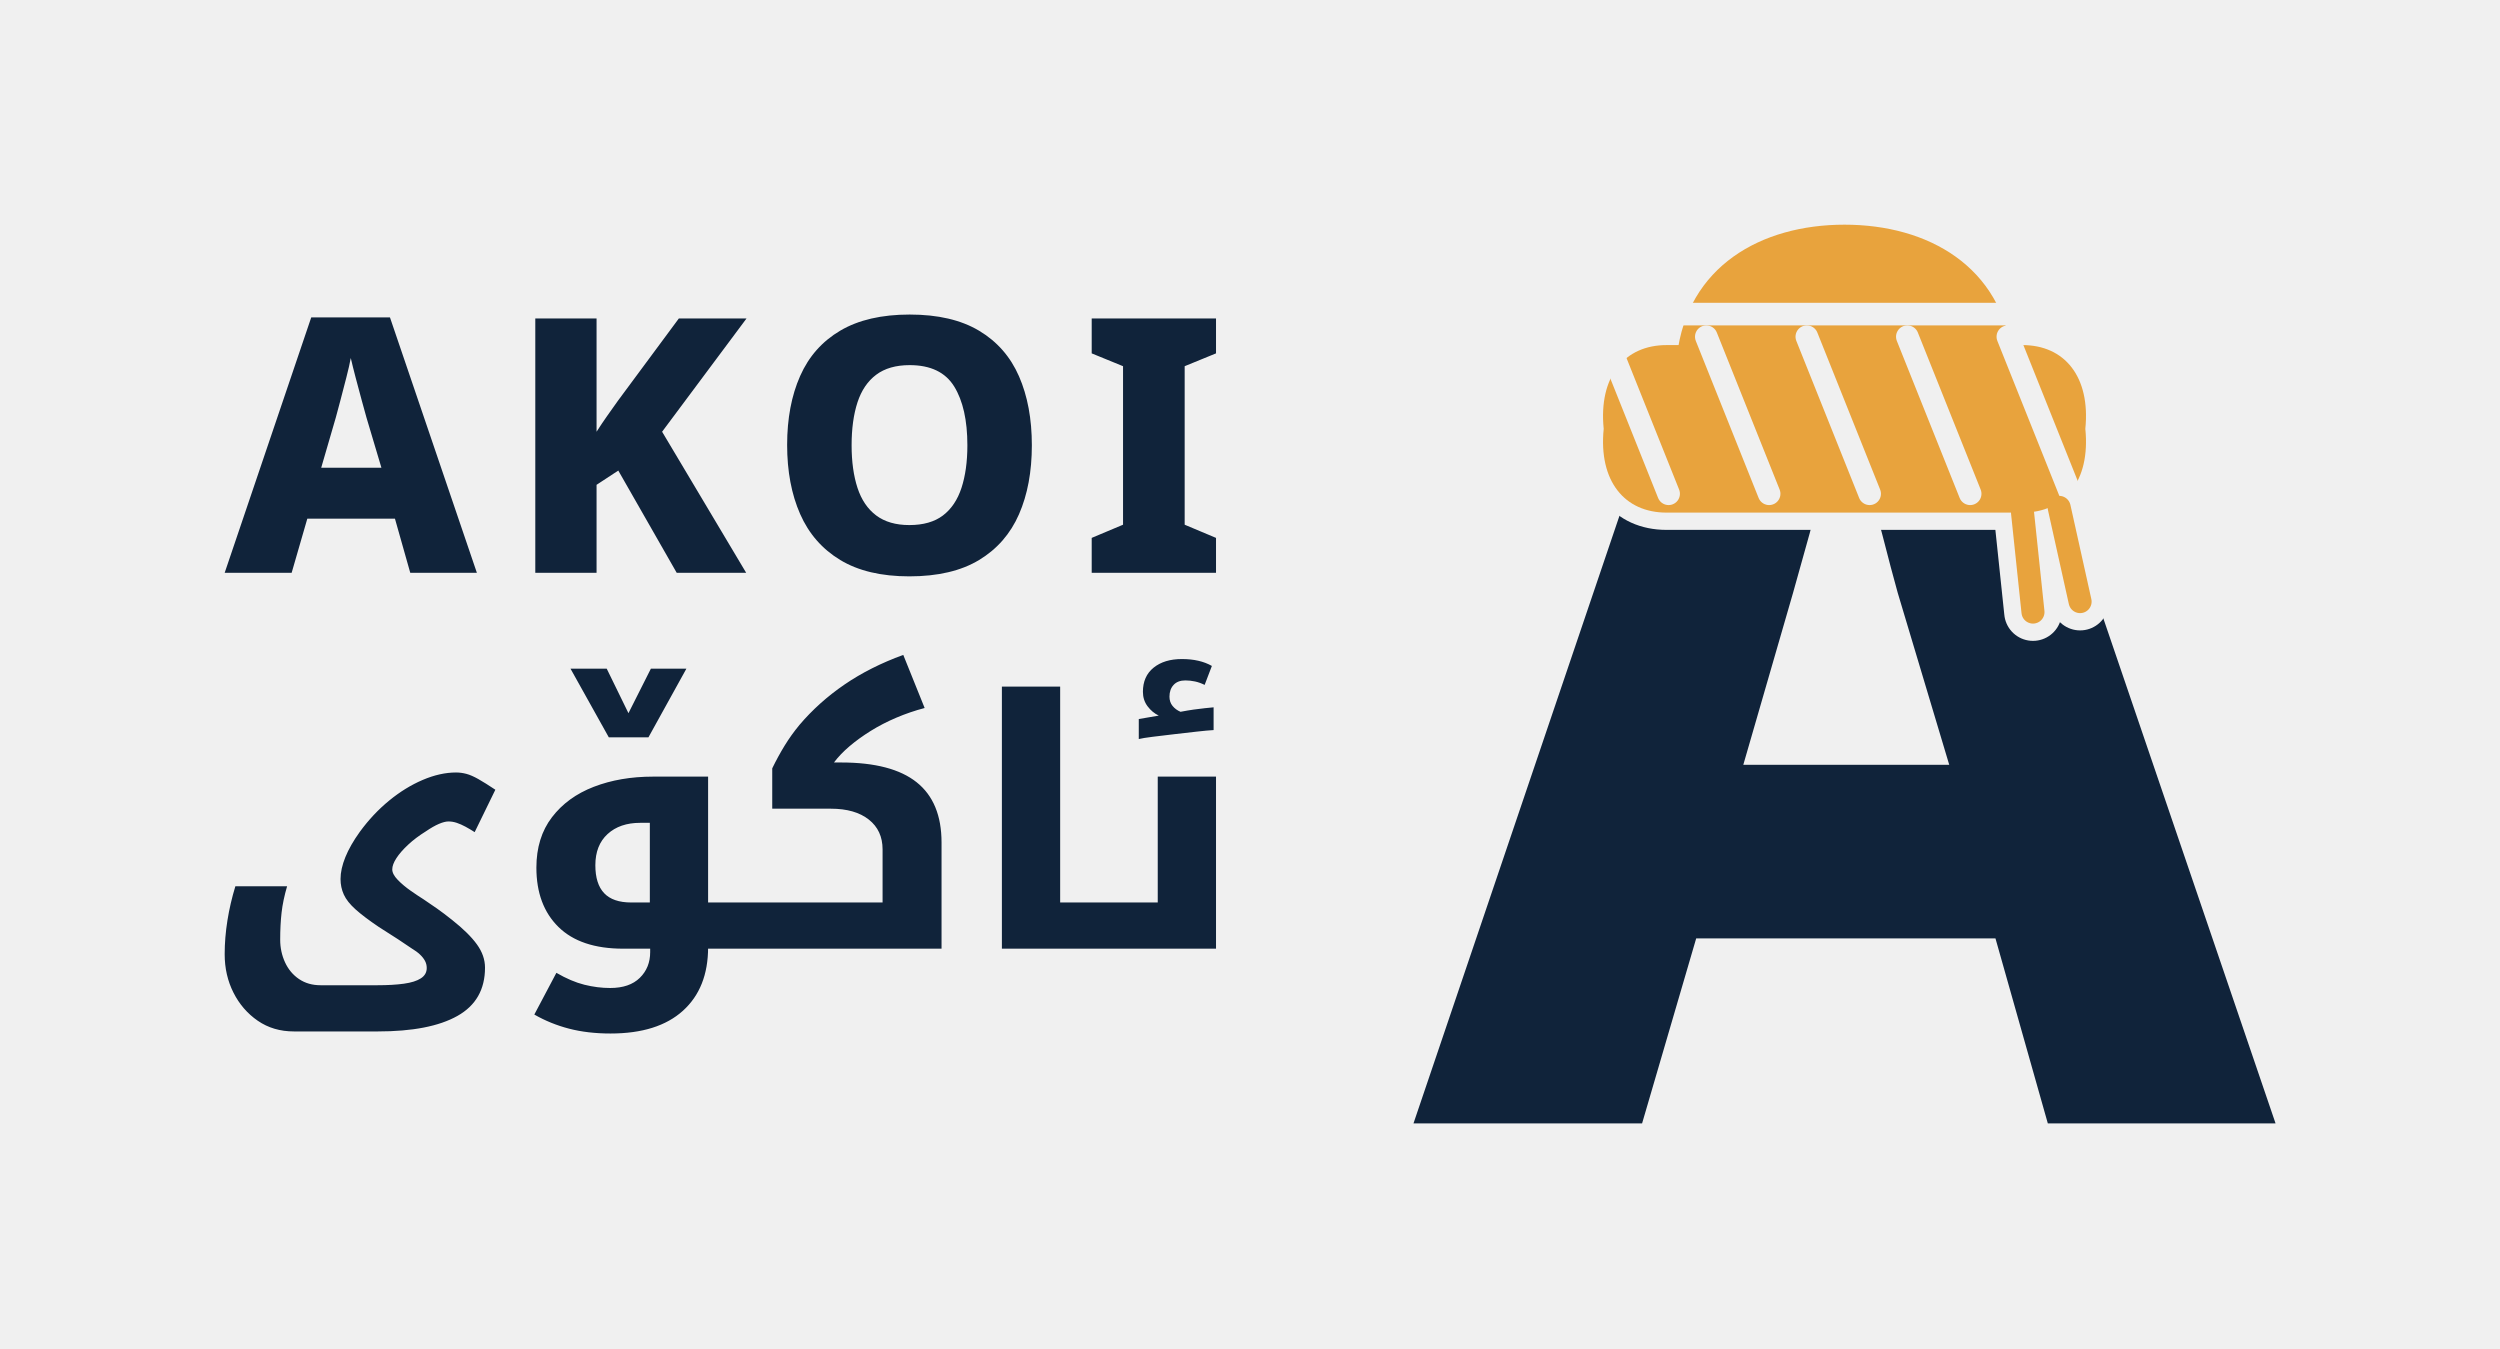
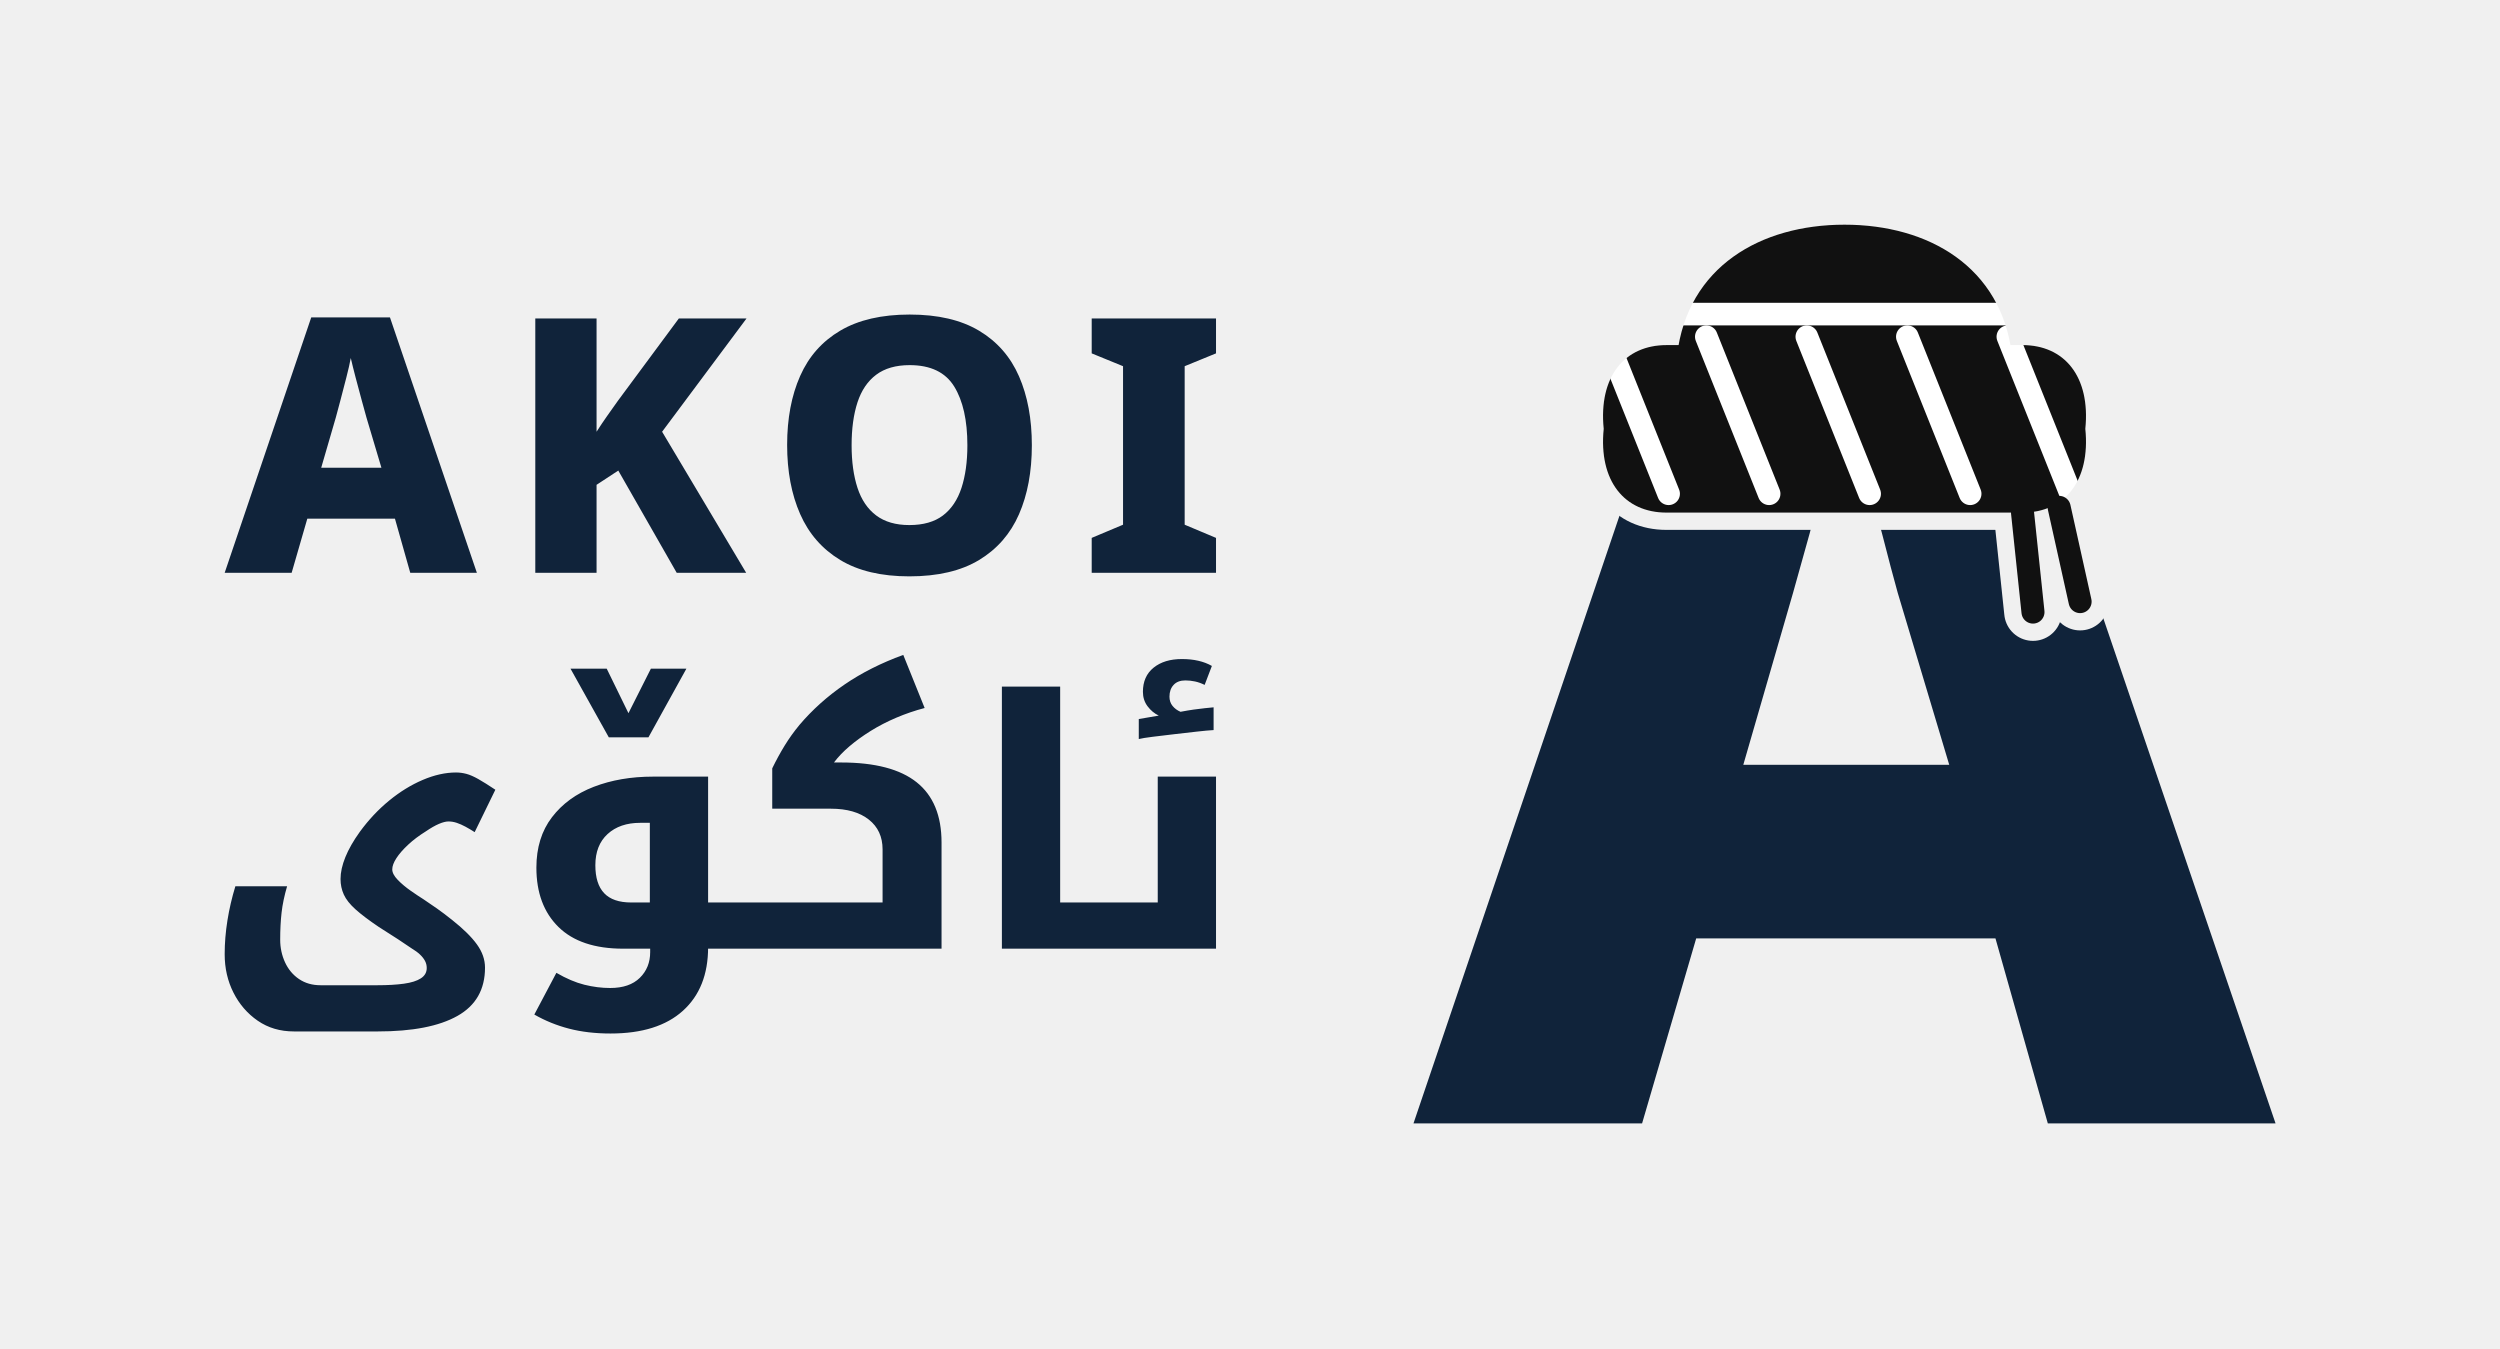
<svg xmlns="http://www.w3.org/2000/svg" viewBox="0 0 701.83 378.44" width="701.83" height="378.44" role="img" aria-label="ئاکۆی — Akoi">
  <defs>
    <mask id="ka4" maskUnits="userSpaceOnUse" x="-2" y="-2" width="4" height="4">
      <rect x="-2" y="-2" width="4" height="4" fill="white" />
      <path transform="translate(0 0.30) scale(1.2) translate(0 -0.30)" d="M-0.23 0.22 C-0.235 0.17 -0.21 0.14 -0.17 0.14 L0.17 0.14 C0.21 0.14 0.235 0.17 0.23 0.22 C0.235 0.27 0.21 0.30 0.17 0.30 L-0.17 0.30 C-0.21 0.30 -0.235 0.27 -0.23 0.22 Z M-0.16 0.15 C-0.15 0.065 -0.08 0.025 0 0.025 C0.08 0.025 0.15 0.065 0.16 0.15 Z" fill="black" stroke="black" stroke-width="0.033" stroke-linejoin="round" />
      <g transform="translate(0 0.30) scale(1.2) translate(0 -0.30)">
        <path d="M0.205 0.295 L0.225 0.385" stroke="black" stroke-width="0.055" stroke-linecap="round" fill="none" />
        <path d="M0.17 0.30 L0.18 0.395" stroke="black" stroke-width="0.055" stroke-linecap="round" fill="none" />
      </g>
      <rect x="-2" y="-2" width="4" height="2.12" fill="black" />
    </mask>
    <mask id="kw4" maskUnits="userSpaceOnUse" x="-2" y="-2" width="4" height="4">
      <rect x="-2" y="-2" width="4" height="4" fill="white" />
      <g transform="translate(0 0.30) scale(1.2) translate(0 -0.30)">
        <path d="M-0.25 0.142 L0.25 0.142" stroke="black" stroke-width="0.018" stroke-linecap="round" fill="none" />
        <path d="M-0.19 0.16 L-0.14 0.285" stroke="black" stroke-width="0.018" stroke-linecap="round" fill="none" />
        <path d="M-0.11 0.16 L-0.06 0.285" stroke="black" stroke-width="0.018" stroke-linecap="round" fill="none" />
        <path d="M-0.03 0.16 L0.02 0.285" stroke="black" stroke-width="0.018" stroke-linecap="round" fill="none" />
        <path d="M0.05 0.16 L0.10 0.285" stroke="black" stroke-width="0.018" stroke-linecap="round" fill="none" />
        <path d="M0.13 0.16 L0.18 0.285" stroke="black" stroke-width="0.018" stroke-linecap="round" fill="none" />
      </g>
    </mask>
  </defs>
  <path fill="#10233A" transform="translate(63.074 160.803) scale(1)" d="M52.1 0.0 47.8 -15.2H23.2L18.8 0.0H0.0L24.3 -71.7H46.4L70.8 0.0ZM39.8 -43.6Q39.3 -45.4 38.45 -48.5Q37.6 -51.6 36.75 -54.85Q35.9 -58.1 35.4 -60.3Q35.0 -58.1 34.15 -54.8Q33.3 -51.5 32.5 -48.45Q31.7 -45.4 31.2 -43.6L27.1 -29.5H44.0ZM146.4 0.0H126.9L110.5 -28.7L104.4 -24.7V0.0H87.2V-71.4H104.4V-39.6Q105.8 -41.8 107.35 -44.0Q108.9 -46.2 110.4 -48.3L127.5 -71.4H146.5L122.8 -39.6ZM226.6 -35.8Q226.6 -24.7 223.0 -16.45Q219.4 -8.2 211.8 -3.6Q204.2 1.0 192.2 1.0Q180.4 1.0 172.8 -3.6Q165.2 -8.2 161.55 -16.5Q157.9 -24.8 157.9 -35.9Q157.9 -47.0 161.55 -55.25Q165.2 -63.5 172.85 -68.0Q180.5 -72.5 192.3 -72.5Q204.2 -72.5 211.8 -67.95Q219.4 -63.4 223.0 -55.15Q226.6 -46.9 226.6 -35.8ZM176.0 -35.8Q176.0 -28.9 177.65 -23.85Q179.3 -18.8 182.9 -16.1Q186.5 -13.4 192.2 -13.4Q198.1 -13.4 201.65 -16.1Q205.2 -18.8 206.85 -23.85Q208.5 -28.9 208.5 -35.8Q208.5 -46.3 204.8 -52.3Q201.1 -58.3 192.3 -58.3Q186.5 -58.3 182.9 -55.6Q179.3 -52.9 177.65 -47.85Q176.0 -42.8 176.0 -35.8ZM278.3 0.0H243.4V-9.8L252.2 -13.5V-58.0L243.4 -61.6V-71.4H278.3V-61.6L269.5 -58.0V-13.5L278.3 -9.8Z" />
  <path fill="#10233A" transform="translate(56.782 266.327) scale(0.968)" d="M26.6 24.0Q20.6 24.0 16.1 20.9Q11.6 17.8 9.05 12.75Q6.5 7.7 6.5 1.6Q6.5 -3.2 7.3 -8.2Q8.1 -13.2 9.6 -18.1H24.6Q23.4 -14.0 23.0 -10.45Q22.6 -6.9 22.6 -2.6Q22.6 0.9 24.0 3.95Q25.4 7.0 28.05 8.8Q30.7 10.6 34.3 10.6H50.8Q55.3 10.6 58.5 10.15Q61.7 9.7 63.4 8.6Q65.1 7.5 65.1 5.6Q65.1 4.5 64.6 3.55Q64.1 2.6 63.15 1.7Q62.2 0.8 60.7 -0.1Q59.1 -1.2 56.75 -2.75Q54.4 -4.3 51.2 -6.3Q46.9 -9.2 44.45 -11.4Q42.0 -13.6 41.05 -15.7Q40.1 -17.8 40.1 -20.2Q40.1 -23.1 41.5 -26.55Q42.9 -30.0 45.7 -33.9Q49.5 -39.1 54.2 -42.95Q58.9 -46.8 63.95 -48.95Q69.0 -51.1 73.6 -51.1Q75.1 -51.1 76.6 -50.7Q78.1 -50.3 80.05 -49.2Q82.0 -48.1 85.0 -46.1L79.0 -33.8Q77.6 -34.7 76.3 -35.4Q75.0 -36.1 73.8 -36.5Q72.6 -36.9 71.4 -36.9Q70.3 -36.9 68.65 -36.2Q67.0 -35.5 64.8 -34.0Q61.9 -32.2 59.7 -30.15Q57.5 -28.1 56.3 -26.25Q55.1 -24.4 55.1 -23.0Q55.1 -21.6 56.7 -19.95Q58.3 -18.3 60.45 -16.8Q62.6 -15.3 64.2 -14.3Q66.0 -13.1 68.0 -11.7Q70.0 -10.3 72.5 -8.3Q77.3 -4.5 79.65 -1.25Q82.0 2.0 82.0 5.5Q82.0 15.0 74.0 19.5Q66.0 24.0 50.9 24.0ZM140.4 -81.2 129.4 -61.3H117.9L106.8 -81.2H117.3L123.6 -68.3L130.1 -81.2ZM160.3 -13.4Q160.8 -13.4 160.8 -13.0V-0.5Q160.8 0.0 160.3 0.0H142.2Q141.7 0.0 141.7 -0.5V-13.0Q141.7 -13.4 142.2 -13.4ZM118.4 24.6Q111.8 24.6 106.4 23.2Q101 21.8 96.3 19.1L102.7 7.0Q107 9.5 110.8 10.45Q114.6 11.4 118.3 11.4Q123.9 11.4 126.9 8.45Q129.9 5.5 129.9 1.0V0.0H122.1Q109.7 0.0 103.3 -6.3Q96.9 -12.6 96.9 -23.5Q96.9 -32.2 101.4 -38.1Q105.9 -44.0 113.55 -46.95Q121.2 -49.9 130.7 -49.9H146.7V-0.4Q146.7 11.4 139.4 18.0Q132.1 24.6 118.4 24.6ZM129.8 -13.4V-36.5H127Q121.1 -36.5 117.55 -33.25Q114 -30.0 114 -24.2Q114 -18.8 116.55 -16.1Q119.1 -13.4 124.4 -13.4ZM159.2 0.0Q158.7 0.0 158.7 -0.5V-13.0Q158.7 -13.4 159.2 -13.4H197.3V-28.8Q197.3 -34.3 193.3 -37.45Q189.3 -40.6 182.3 -40.6H165.3V-52.3Q167 -55.8 168.9 -58.9Q170.8 -62.0 173.2 -64.9Q178.8 -71.5 186.25 -76.6Q193.7 -81.7 203.3 -85.2L209.5 -69.8Q205.3 -68.7 201.3 -67.0Q197.3 -65.3 193.85 -63.15Q190.4 -61.0 187.7 -58.7Q185 -56.4 183.2 -54.0H185.3Q200 -54.0 207.2 -48.25Q214.4 -42.5 214.4 -30.8V0.0ZM261.1 -13.4Q261.6 -13.4 261.6 -13.0V-0.5Q261.6 0.0 261.1 0.0H231.9V-76.0H248.8V-13.4ZM271.6 -66.6 277.4 -67.6Q275.5 -68.5 274.15 -70.3Q272.8 -72.1 272.8 -74.5Q272.8 -79.0 275.9 -81.5Q279.0 -84.0 284.1 -84.0Q289.3 -84.0 292.8 -82.0L290.7 -76.5Q289.3 -77.2 287.9 -77.5Q286.5 -77.8 285.1 -77.8Q282.9 -77.8 281.7 -76.5Q280.5 -75.2 280.5 -73.1Q280.5 -71.5 281.4 -70.4Q282.3 -69.3 283.7 -68.7Q285.8 -69.1 287.55 -69.35Q289.3 -69.6 290.8 -69.75Q292.3 -69.9 293.3 -70.0V-63.4Q291.5 -63.3 288.4 -62.95Q285.3 -62.6 281.85 -62.2Q278.4 -61.8 275.6 -61.45Q272.8 -61.1 271.6 -60.8ZM260.1 0.0Q259.6 0.0 259.6 -0.5V-13.0Q259.6 -13.4 260.1 -13.4H277.1V-49.9H294.0V0.0Z" />
  <g transform="translate(517.815 70.422) scale(244.9471)">
    <path d="M0.233 1.0 0.173 0.788H-0.17L-0.232 1.0H-0.494L-0.155 0.0H0.153L0.494 1.0ZM0.061 0.392Q0.054 0.367 0.043 0.324Q0.031 0.28 0.019 0.235Q0.007 0.19 0.0 0.159Q-0.006 0.19 -0.017 0.236Q-0.029 0.282 -0.04 0.324Q-0.052 0.367 -0.059 0.392L-0.116 0.589H0.12Z" fill="#10233A" mask="url(#ka4)" />
    <g transform="translate(0 0.30) scale(1.2) translate(0 -0.30)">
-       <path d="M-0.23 0.22 C-0.235 0.17 -0.21 0.14 -0.17 0.14 L0.17 0.14 C0.21 0.14 0.235 0.17 0.23 0.22 C0.235 0.27 0.21 0.30 0.17 0.30 L-0.17 0.30 C-0.21 0.30 -0.235 0.27 -0.23 0.22 Z M-0.16 0.15 C-0.15 0.065 -0.08 0.025 0 0.025 C0.08 0.025 0.15 0.065 0.16 0.15 Z" fill="#E8A33D" mask="url(#kw4)" />
-       <path d="M0.205 0.295 L0.225 0.385" stroke="#E8A33D" stroke-width="0.022" stroke-linecap="round" fill="none" />
-       <path d="M0.17 0.30 L0.18 0.395" stroke="#E8A33D" stroke-width="0.022" stroke-linecap="round" fill="none" />
+       <path d="M-0.23 0.22 C-0.235 0.17 -0.21 0.14 -0.17 0.14 L0.17 0.14 C0.21 0.14 0.235 0.17 0.23 0.22 C0.235 0.27 0.21 0.30 0.17 0.30 L-0.17 0.30 C-0.21 0.30 -0.235 0.27 -0.23 0.22 Z M-0.16 0.15 C-0.15 0.065 -0.08 0.025 0 0.025 C0.08 0.025 0.15 0.065 0.16 0.15 Z" fill="#FFFFFF" />
+       <path d="M-0.23 0.22 C-0.235 0.17 -0.21 0.14 -0.17 0.14 L0.17 0.14 C0.21 0.14 0.235 0.17 0.23 0.22 C0.235 0.27 0.21 0.30 0.17 0.30 L-0.17 0.30 C-0.21 0.30 -0.235 0.27 -0.23 0.22 Z M-0.16 0.15 C-0.15 0.065 -0.08 0.025 0 0.025 C0.08 0.025 0.15 0.065 0.16 0.15 Z" fill="#111111" mask="url(#kw4)" />
+       <path d="M0.205 0.295 L0.225 0.385" stroke="#111111" stroke-width="0.022" stroke-linecap="round" fill="none" />
+       <path d="M0.17 0.30 L0.18 0.395" stroke="#111111" stroke-width="0.022" stroke-linecap="round" fill="none" />
    </g>
  </g>
</svg>
